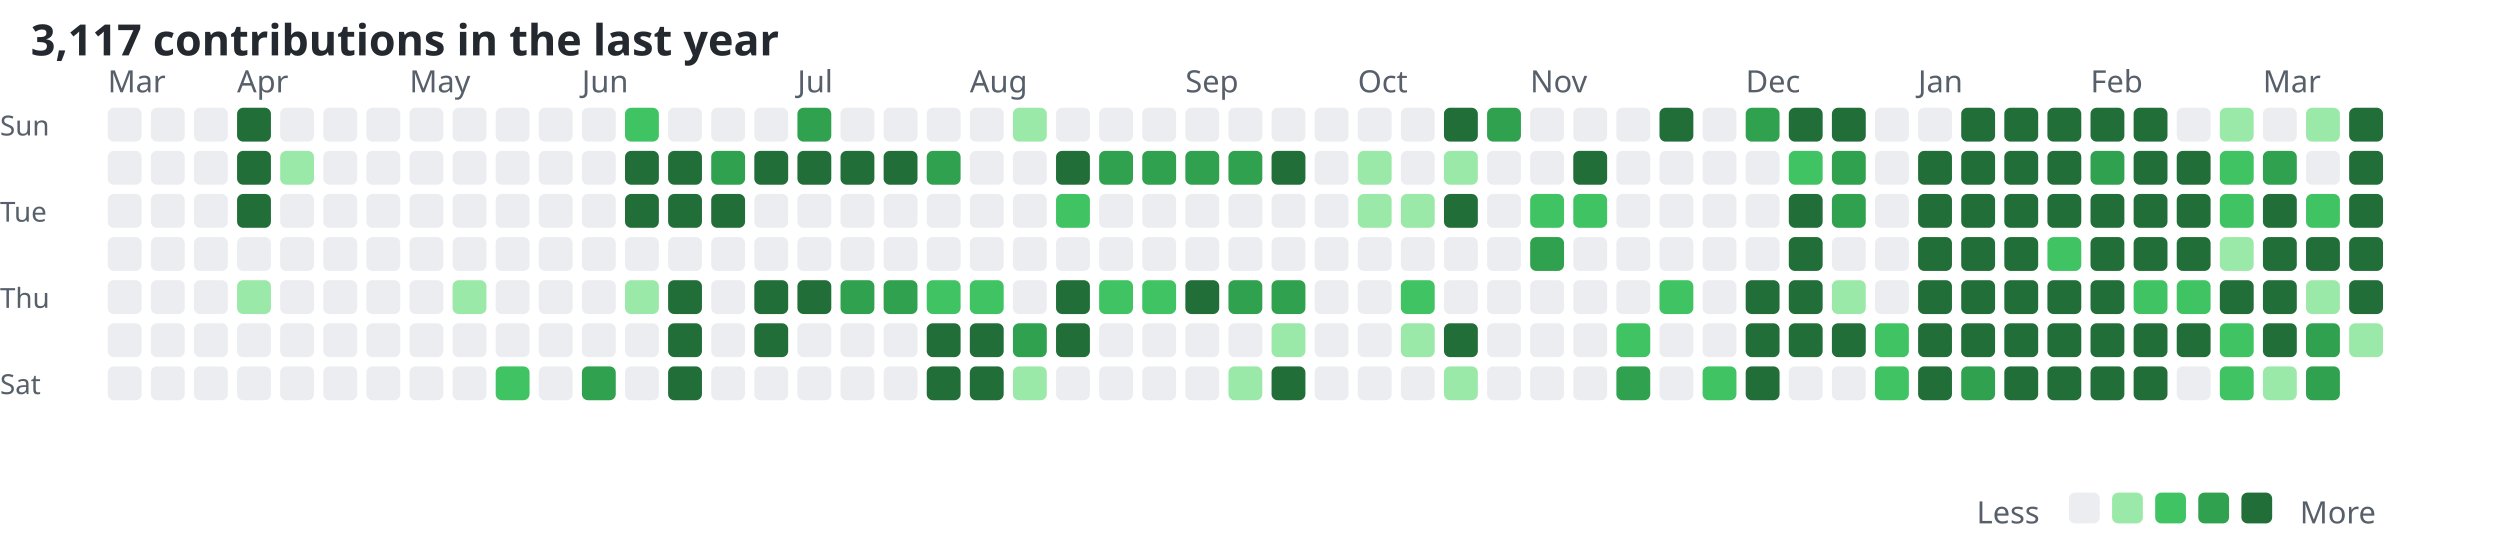
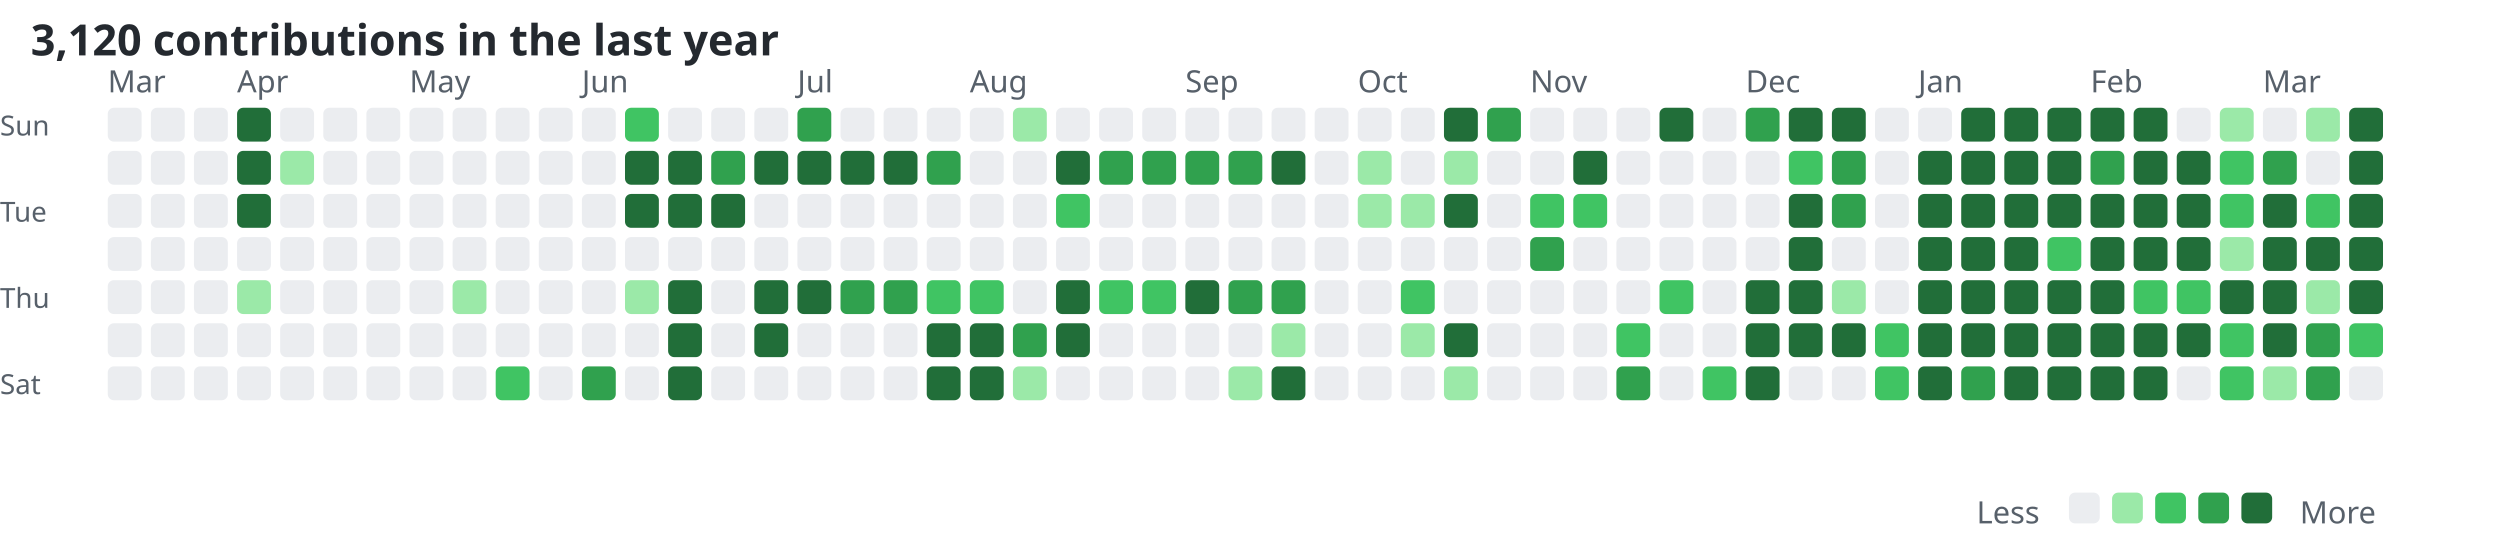
<svg xmlns="http://www.w3.org/2000/svg" width="812" height="178" viewBox="0 0 812 178">
  <style>
    .title { font: 600 14px 'Segoe UI', sans-serif; fill: #24292f; }
    .month { font: 400 10px 'Segoe UI', sans-serif; fill: #57606a; }
    .legend { font: 400 10px 'Segoe UI', sans-serif; fill: #57606a; }
    .day { font: 400 9px 'Segoe UI', sans-serif; fill: #57606a; }
  </style>
-   <text x="10" y="18" class="title">3,117 contributions in the last year</text>
+   <text x="10" y="18" class="title">3,120 contributions in the last year</text>
  <text x="35" y="30" class="month">Mar</text>
  <text x="77" y="30" class="month">Apr</text>
  <text x="133" y="30" class="month">May</text>
  <text x="189" y="30" class="month">Jun</text>
  <text x="259" y="30" class="month">Jul</text>
  <text x="315" y="30" class="month">Aug</text>
  <text x="385" y="30" class="month">Sep</text>
  <text x="441" y="30" class="month">Oct</text>
  <text x="497" y="30" class="month">Nov</text>
  <text x="567" y="30" class="month">Dec</text>
  <text x="623" y="30" class="month">Jan</text>
  <text x="679" y="30" class="month">Feb</text>
  <text x="735" y="30" class="month">Mar</text>
  <text x="0" y="44" class="day">Sun</text>
  <text x="0" y="72" class="day">Tue</text>
  <text x="0" y="100" class="day">Thu</text>
  <text x="0" y="128" class="day">Sat</text>
  <rect x="35" y="35" width="11" height="11" rx="2" ry="2" fill="#ebedf0" />
  <rect x="35" y="49" width="11" height="11" rx="2" ry="2" fill="#ebedf0" />
  <rect x="35" y="63" width="11" height="11" rx="2" ry="2" fill="#ebedf0" />
  <rect x="35" y="77" width="11" height="11" rx="2" ry="2" fill="#ebedf0" />
  <rect x="35" y="91" width="11" height="11" rx="2" ry="2" fill="#ebedf0" />
  <rect x="35" y="105" width="11" height="11" rx="2" ry="2" fill="#ebedf0" />
  <rect x="35" y="119" width="11" height="11" rx="2" ry="2" fill="#ebedf0" />
  <rect x="49" y="35" width="11" height="11" rx="2" ry="2" fill="#ebedf0" />
  <rect x="49" y="49" width="11" height="11" rx="2" ry="2" fill="#ebedf0" />
  <rect x="49" y="63" width="11" height="11" rx="2" ry="2" fill="#ebedf0" />
  <rect x="49" y="77" width="11" height="11" rx="2" ry="2" fill="#ebedf0" />
  <rect x="49" y="91" width="11" height="11" rx="2" ry="2" fill="#ebedf0" />
  <rect x="49" y="105" width="11" height="11" rx="2" ry="2" fill="#ebedf0" />
  <rect x="49" y="119" width="11" height="11" rx="2" ry="2" fill="#ebedf0" />
  <rect x="63" y="35" width="11" height="11" rx="2" ry="2" fill="#ebedf0" />
  <rect x="63" y="49" width="11" height="11" rx="2" ry="2" fill="#ebedf0" />
  <rect x="63" y="63" width="11" height="11" rx="2" ry="2" fill="#ebedf0" />
  <rect x="63" y="77" width="11" height="11" rx="2" ry="2" fill="#ebedf0" />
  <rect x="63" y="91" width="11" height="11" rx="2" ry="2" fill="#ebedf0" />
  <rect x="63" y="105" width="11" height="11" rx="2" ry="2" fill="#ebedf0" />
  <rect x="63" y="119" width="11" height="11" rx="2" ry="2" fill="#ebedf0" />
  <rect x="77" y="35" width="11" height="11" rx="2" ry="2" fill="#216e39" />
  <rect x="77" y="49" width="11" height="11" rx="2" ry="2" fill="#216e39" />
  <rect x="77" y="63" width="11" height="11" rx="2" ry="2" fill="#216e39" />
  <rect x="77" y="77" width="11" height="11" rx="2" ry="2" fill="#ebedf0" />
  <rect x="77" y="91" width="11" height="11" rx="2" ry="2" fill="#9be9a8" />
  <rect x="77" y="105" width="11" height="11" rx="2" ry="2" fill="#ebedf0" />
  <rect x="77" y="119" width="11" height="11" rx="2" ry="2" fill="#ebedf0" />
  <rect x="91" y="35" width="11" height="11" rx="2" ry="2" fill="#ebedf0" />
  <rect x="91" y="49" width="11" height="11" rx="2" ry="2" fill="#9be9a8" />
  <rect x="91" y="63" width="11" height="11" rx="2" ry="2" fill="#ebedf0" />
  <rect x="91" y="77" width="11" height="11" rx="2" ry="2" fill="#ebedf0" />
  <rect x="91" y="91" width="11" height="11" rx="2" ry="2" fill="#ebedf0" />
  <rect x="91" y="105" width="11" height="11" rx="2" ry="2" fill="#ebedf0" />
  <rect x="91" y="119" width="11" height="11" rx="2" ry="2" fill="#ebedf0" />
  <rect x="105" y="35" width="11" height="11" rx="2" ry="2" fill="#ebedf0" />
  <rect x="105" y="49" width="11" height="11" rx="2" ry="2" fill="#ebedf0" />
  <rect x="105" y="63" width="11" height="11" rx="2" ry="2" fill="#ebedf0" />
  <rect x="105" y="77" width="11" height="11" rx="2" ry="2" fill="#ebedf0" />
  <rect x="105" y="91" width="11" height="11" rx="2" ry="2" fill="#ebedf0" />
  <rect x="105" y="105" width="11" height="11" rx="2" ry="2" fill="#ebedf0" />
  <rect x="105" y="119" width="11" height="11" rx="2" ry="2" fill="#ebedf0" />
  <rect x="119" y="35" width="11" height="11" rx="2" ry="2" fill="#ebedf0" />
  <rect x="119" y="49" width="11" height="11" rx="2" ry="2" fill="#ebedf0" />
  <rect x="119" y="63" width="11" height="11" rx="2" ry="2" fill="#ebedf0" />
  <rect x="119" y="77" width="11" height="11" rx="2" ry="2" fill="#ebedf0" />
  <rect x="119" y="91" width="11" height="11" rx="2" ry="2" fill="#ebedf0" />
  <rect x="119" y="105" width="11" height="11" rx="2" ry="2" fill="#ebedf0" />
  <rect x="119" y="119" width="11" height="11" rx="2" ry="2" fill="#ebedf0" />
  <rect x="133" y="35" width="11" height="11" rx="2" ry="2" fill="#ebedf0" />
  <rect x="133" y="49" width="11" height="11" rx="2" ry="2" fill="#ebedf0" />
  <rect x="133" y="63" width="11" height="11" rx="2" ry="2" fill="#ebedf0" />
  <rect x="133" y="77" width="11" height="11" rx="2" ry="2" fill="#ebedf0" />
  <rect x="133" y="91" width="11" height="11" rx="2" ry="2" fill="#ebedf0" />
  <rect x="133" y="105" width="11" height="11" rx="2" ry="2" fill="#ebedf0" />
  <rect x="133" y="119" width="11" height="11" rx="2" ry="2" fill="#ebedf0" />
  <rect x="147" y="35" width="11" height="11" rx="2" ry="2" fill="#ebedf0" />
  <rect x="147" y="49" width="11" height="11" rx="2" ry="2" fill="#ebedf0" />
  <rect x="147" y="63" width="11" height="11" rx="2" ry="2" fill="#ebedf0" />
  <rect x="147" y="77" width="11" height="11" rx="2" ry="2" fill="#ebedf0" />
  <rect x="147" y="91" width="11" height="11" rx="2" ry="2" fill="#9be9a8" />
  <rect x="147" y="105" width="11" height="11" rx="2" ry="2" fill="#ebedf0" />
  <rect x="147" y="119" width="11" height="11" rx="2" ry="2" fill="#ebedf0" />
  <rect x="161" y="35" width="11" height="11" rx="2" ry="2" fill="#ebedf0" />
  <rect x="161" y="49" width="11" height="11" rx="2" ry="2" fill="#ebedf0" />
  <rect x="161" y="63" width="11" height="11" rx="2" ry="2" fill="#ebedf0" />
  <rect x="161" y="77" width="11" height="11" rx="2" ry="2" fill="#ebedf0" />
  <rect x="161" y="91" width="11" height="11" rx="2" ry="2" fill="#ebedf0" />
  <rect x="161" y="105" width="11" height="11" rx="2" ry="2" fill="#ebedf0" />
  <rect x="161" y="119" width="11" height="11" rx="2" ry="2" fill="#40c463" />
  <rect x="175" y="35" width="11" height="11" rx="2" ry="2" fill="#ebedf0" />
  <rect x="175" y="49" width="11" height="11" rx="2" ry="2" fill="#ebedf0" />
  <rect x="175" y="63" width="11" height="11" rx="2" ry="2" fill="#ebedf0" />
  <rect x="175" y="77" width="11" height="11" rx="2" ry="2" fill="#ebedf0" />
  <rect x="175" y="91" width="11" height="11" rx="2" ry="2" fill="#ebedf0" />
  <rect x="175" y="105" width="11" height="11" rx="2" ry="2" fill="#ebedf0" />
  <rect x="175" y="119" width="11" height="11" rx="2" ry="2" fill="#ebedf0" />
  <rect x="189" y="35" width="11" height="11" rx="2" ry="2" fill="#ebedf0" />
  <rect x="189" y="49" width="11" height="11" rx="2" ry="2" fill="#ebedf0" />
  <rect x="189" y="63" width="11" height="11" rx="2" ry="2" fill="#ebedf0" />
  <rect x="189" y="77" width="11" height="11" rx="2" ry="2" fill="#ebedf0" />
  <rect x="189" y="91" width="11" height="11" rx="2" ry="2" fill="#ebedf0" />
  <rect x="189" y="105" width="11" height="11" rx="2" ry="2" fill="#ebedf0" />
  <rect x="189" y="119" width="11" height="11" rx="2" ry="2" fill="#30a14e" />
  <rect x="203" y="35" width="11" height="11" rx="2" ry="2" fill="#40c463" />
  <rect x="203" y="49" width="11" height="11" rx="2" ry="2" fill="#216e39" />
  <rect x="203" y="63" width="11" height="11" rx="2" ry="2" fill="#216e39" />
  <rect x="203" y="77" width="11" height="11" rx="2" ry="2" fill="#ebedf0" />
  <rect x="203" y="91" width="11" height="11" rx="2" ry="2" fill="#9be9a8" />
  <rect x="203" y="105" width="11" height="11" rx="2" ry="2" fill="#ebedf0" />
  <rect x="203" y="119" width="11" height="11" rx="2" ry="2" fill="#ebedf0" />
  <rect x="217" y="35" width="11" height="11" rx="2" ry="2" fill="#ebedf0" />
  <rect x="217" y="49" width="11" height="11" rx="2" ry="2" fill="#216e39" />
  <rect x="217" y="63" width="11" height="11" rx="2" ry="2" fill="#216e39" />
  <rect x="217" y="77" width="11" height="11" rx="2" ry="2" fill="#ebedf0" />
  <rect x="217" y="91" width="11" height="11" rx="2" ry="2" fill="#216e39" />
  <rect x="217" y="105" width="11" height="11" rx="2" ry="2" fill="#216e39" />
  <rect x="217" y="119" width="11" height="11" rx="2" ry="2" fill="#216e39" />
  <rect x="231" y="35" width="11" height="11" rx="2" ry="2" fill="#ebedf0" />
  <rect x="231" y="49" width="11" height="11" rx="2" ry="2" fill="#30a14e" />
  <rect x="231" y="63" width="11" height="11" rx="2" ry="2" fill="#216e39" />
  <rect x="231" y="77" width="11" height="11" rx="2" ry="2" fill="#ebedf0" />
  <rect x="231" y="91" width="11" height="11" rx="2" ry="2" fill="#ebedf0" />
  <rect x="231" y="105" width="11" height="11" rx="2" ry="2" fill="#ebedf0" />
  <rect x="231" y="119" width="11" height="11" rx="2" ry="2" fill="#ebedf0" />
  <rect x="245" y="35" width="11" height="11" rx="2" ry="2" fill="#ebedf0" />
  <rect x="245" y="49" width="11" height="11" rx="2" ry="2" fill="#216e39" />
  <rect x="245" y="63" width="11" height="11" rx="2" ry="2" fill="#ebedf0" />
  <rect x="245" y="77" width="11" height="11" rx="2" ry="2" fill="#ebedf0" />
  <rect x="245" y="91" width="11" height="11" rx="2" ry="2" fill="#216e39" />
  <rect x="245" y="105" width="11" height="11" rx="2" ry="2" fill="#216e39" />
  <rect x="245" y="119" width="11" height="11" rx="2" ry="2" fill="#ebedf0" />
  <rect x="259" y="35" width="11" height="11" rx="2" ry="2" fill="#30a14e" />
  <rect x="259" y="49" width="11" height="11" rx="2" ry="2" fill="#216e39" />
  <rect x="259" y="63" width="11" height="11" rx="2" ry="2" fill="#ebedf0" />
  <rect x="259" y="77" width="11" height="11" rx="2" ry="2" fill="#ebedf0" />
  <rect x="259" y="91" width="11" height="11" rx="2" ry="2" fill="#216e39" />
  <rect x="259" y="105" width="11" height="11" rx="2" ry="2" fill="#ebedf0" />
  <rect x="259" y="119" width="11" height="11" rx="2" ry="2" fill="#ebedf0" />
  <rect x="273" y="35" width="11" height="11" rx="2" ry="2" fill="#ebedf0" />
  <rect x="273" y="49" width="11" height="11" rx="2" ry="2" fill="#216e39" />
  <rect x="273" y="63" width="11" height="11" rx="2" ry="2" fill="#ebedf0" />
  <rect x="273" y="77" width="11" height="11" rx="2" ry="2" fill="#ebedf0" />
  <rect x="273" y="91" width="11" height="11" rx="2" ry="2" fill="#30a14e" />
  <rect x="273" y="105" width="11" height="11" rx="2" ry="2" fill="#ebedf0" />
  <rect x="273" y="119" width="11" height="11" rx="2" ry="2" fill="#ebedf0" />
  <rect x="287" y="35" width="11" height="11" rx="2" ry="2" fill="#ebedf0" />
  <rect x="287" y="49" width="11" height="11" rx="2" ry="2" fill="#216e39" />
  <rect x="287" y="63" width="11" height="11" rx="2" ry="2" fill="#ebedf0" />
  <rect x="287" y="77" width="11" height="11" rx="2" ry="2" fill="#ebedf0" />
  <rect x="287" y="91" width="11" height="11" rx="2" ry="2" fill="#30a14e" />
  <rect x="287" y="105" width="11" height="11" rx="2" ry="2" fill="#ebedf0" />
  <rect x="287" y="119" width="11" height="11" rx="2" ry="2" fill="#ebedf0" />
  <rect x="301" y="35" width="11" height="11" rx="2" ry="2" fill="#ebedf0" />
  <rect x="301" y="49" width="11" height="11" rx="2" ry="2" fill="#30a14e" />
  <rect x="301" y="63" width="11" height="11" rx="2" ry="2" fill="#ebedf0" />
  <rect x="301" y="77" width="11" height="11" rx="2" ry="2" fill="#ebedf0" />
  <rect x="301" y="91" width="11" height="11" rx="2" ry="2" fill="#40c463" />
  <rect x="301" y="105" width="11" height="11" rx="2" ry="2" fill="#216e39" />
  <rect x="301" y="119" width="11" height="11" rx="2" ry="2" fill="#216e39" />
  <rect x="315" y="35" width="11" height="11" rx="2" ry="2" fill="#ebedf0" />
  <rect x="315" y="49" width="11" height="11" rx="2" ry="2" fill="#ebedf0" />
  <rect x="315" y="63" width="11" height="11" rx="2" ry="2" fill="#ebedf0" />
  <rect x="315" y="77" width="11" height="11" rx="2" ry="2" fill="#ebedf0" />
  <rect x="315" y="91" width="11" height="11" rx="2" ry="2" fill="#40c463" />
  <rect x="315" y="105" width="11" height="11" rx="2" ry="2" fill="#216e39" />
  <rect x="315" y="119" width="11" height="11" rx="2" ry="2" fill="#216e39" />
  <rect x="329" y="35" width="11" height="11" rx="2" ry="2" fill="#9be9a8" />
  <rect x="329" y="49" width="11" height="11" rx="2" ry="2" fill="#ebedf0" />
  <rect x="329" y="63" width="11" height="11" rx="2" ry="2" fill="#ebedf0" />
  <rect x="329" y="77" width="11" height="11" rx="2" ry="2" fill="#ebedf0" />
  <rect x="329" y="91" width="11" height="11" rx="2" ry="2" fill="#ebedf0" />
  <rect x="329" y="105" width="11" height="11" rx="2" ry="2" fill="#30a14e" />
  <rect x="329" y="119" width="11" height="11" rx="2" ry="2" fill="#9be9a8" />
  <rect x="343" y="35" width="11" height="11" rx="2" ry="2" fill="#ebedf0" />
  <rect x="343" y="49" width="11" height="11" rx="2" ry="2" fill="#216e39" />
  <rect x="343" y="63" width="11" height="11" rx="2" ry="2" fill="#40c463" />
  <rect x="343" y="77" width="11" height="11" rx="2" ry="2" fill="#ebedf0" />
  <rect x="343" y="91" width="11" height="11" rx="2" ry="2" fill="#216e39" />
  <rect x="343" y="105" width="11" height="11" rx="2" ry="2" fill="#216e39" />
  <rect x="343" y="119" width="11" height="11" rx="2" ry="2" fill="#ebedf0" />
  <rect x="357" y="35" width="11" height="11" rx="2" ry="2" fill="#ebedf0" />
  <rect x="357" y="49" width="11" height="11" rx="2" ry="2" fill="#30a14e" />
  <rect x="357" y="63" width="11" height="11" rx="2" ry="2" fill="#ebedf0" />
  <rect x="357" y="77" width="11" height="11" rx="2" ry="2" fill="#ebedf0" />
  <rect x="357" y="91" width="11" height="11" rx="2" ry="2" fill="#40c463" />
  <rect x="357" y="105" width="11" height="11" rx="2" ry="2" fill="#ebedf0" />
  <rect x="357" y="119" width="11" height="11" rx="2" ry="2" fill="#ebedf0" />
  <rect x="371" y="35" width="11" height="11" rx="2" ry="2" fill="#ebedf0" />
  <rect x="371" y="49" width="11" height="11" rx="2" ry="2" fill="#30a14e" />
  <rect x="371" y="63" width="11" height="11" rx="2" ry="2" fill="#ebedf0" />
  <rect x="371" y="77" width="11" height="11" rx="2" ry="2" fill="#ebedf0" />
  <rect x="371" y="91" width="11" height="11" rx="2" ry="2" fill="#40c463" />
  <rect x="371" y="105" width="11" height="11" rx="2" ry="2" fill="#ebedf0" />
  <rect x="371" y="119" width="11" height="11" rx="2" ry="2" fill="#ebedf0" />
  <rect x="385" y="35" width="11" height="11" rx="2" ry="2" fill="#ebedf0" />
  <rect x="385" y="49" width="11" height="11" rx="2" ry="2" fill="#30a14e" />
  <rect x="385" y="63" width="11" height="11" rx="2" ry="2" fill="#ebedf0" />
  <rect x="385" y="77" width="11" height="11" rx="2" ry="2" fill="#ebedf0" />
  <rect x="385" y="91" width="11" height="11" rx="2" ry="2" fill="#216e39" />
  <rect x="385" y="105" width="11" height="11" rx="2" ry="2" fill="#ebedf0" />
  <rect x="385" y="119" width="11" height="11" rx="2" ry="2" fill="#ebedf0" />
  <rect x="399" y="35" width="11" height="11" rx="2" ry="2" fill="#ebedf0" />
  <rect x="399" y="49" width="11" height="11" rx="2" ry="2" fill="#30a14e" />
  <rect x="399" y="63" width="11" height="11" rx="2" ry="2" fill="#ebedf0" />
  <rect x="399" y="77" width="11" height="11" rx="2" ry="2" fill="#ebedf0" />
  <rect x="399" y="91" width="11" height="11" rx="2" ry="2" fill="#30a14e" />
  <rect x="399" y="105" width="11" height="11" rx="2" ry="2" fill="#ebedf0" />
  <rect x="399" y="119" width="11" height="11" rx="2" ry="2" fill="#9be9a8" />
  <rect x="413" y="35" width="11" height="11" rx="2" ry="2" fill="#ebedf0" />
  <rect x="413" y="49" width="11" height="11" rx="2" ry="2" fill="#216e39" />
  <rect x="413" y="63" width="11" height="11" rx="2" ry="2" fill="#ebedf0" />
  <rect x="413" y="77" width="11" height="11" rx="2" ry="2" fill="#ebedf0" />
  <rect x="413" y="91" width="11" height="11" rx="2" ry="2" fill="#30a14e" />
  <rect x="413" y="105" width="11" height="11" rx="2" ry="2" fill="#9be9a8" />
  <rect x="413" y="119" width="11" height="11" rx="2" ry="2" fill="#216e39" />
  <rect x="427" y="35" width="11" height="11" rx="2" ry="2" fill="#ebedf0" />
  <rect x="427" y="49" width="11" height="11" rx="2" ry="2" fill="#ebedf0" />
  <rect x="427" y="63" width="11" height="11" rx="2" ry="2" fill="#ebedf0" />
  <rect x="427" y="77" width="11" height="11" rx="2" ry="2" fill="#ebedf0" />
  <rect x="427" y="91" width="11" height="11" rx="2" ry="2" fill="#ebedf0" />
  <rect x="427" y="105" width="11" height="11" rx="2" ry="2" fill="#ebedf0" />
  <rect x="427" y="119" width="11" height="11" rx="2" ry="2" fill="#ebedf0" />
  <rect x="441" y="35" width="11" height="11" rx="2" ry="2" fill="#ebedf0" />
  <rect x="441" y="49" width="11" height="11" rx="2" ry="2" fill="#9be9a8" />
  <rect x="441" y="63" width="11" height="11" rx="2" ry="2" fill="#9be9a8" />
  <rect x="441" y="77" width="11" height="11" rx="2" ry="2" fill="#ebedf0" />
  <rect x="441" y="91" width="11" height="11" rx="2" ry="2" fill="#ebedf0" />
  <rect x="441" y="105" width="11" height="11" rx="2" ry="2" fill="#ebedf0" />
  <rect x="441" y="119" width="11" height="11" rx="2" ry="2" fill="#ebedf0" />
  <rect x="455" y="35" width="11" height="11" rx="2" ry="2" fill="#ebedf0" />
  <rect x="455" y="49" width="11" height="11" rx="2" ry="2" fill="#ebedf0" />
  <rect x="455" y="63" width="11" height="11" rx="2" ry="2" fill="#9be9a8" />
  <rect x="455" y="77" width="11" height="11" rx="2" ry="2" fill="#ebedf0" />
  <rect x="455" y="91" width="11" height="11" rx="2" ry="2" fill="#40c463" />
  <rect x="455" y="105" width="11" height="11" rx="2" ry="2" fill="#9be9a8" />
  <rect x="455" y="119" width="11" height="11" rx="2" ry="2" fill="#ebedf0" />
  <rect x="469" y="35" width="11" height="11" rx="2" ry="2" fill="#216e39" />
  <rect x="469" y="49" width="11" height="11" rx="2" ry="2" fill="#9be9a8" />
  <rect x="469" y="63" width="11" height="11" rx="2" ry="2" fill="#216e39" />
  <rect x="469" y="77" width="11" height="11" rx="2" ry="2" fill="#ebedf0" />
  <rect x="469" y="91" width="11" height="11" rx="2" ry="2" fill="#ebedf0" />
  <rect x="469" y="105" width="11" height="11" rx="2" ry="2" fill="#216e39" />
  <rect x="469" y="119" width="11" height="11" rx="2" ry="2" fill="#9be9a8" />
  <rect x="483" y="35" width="11" height="11" rx="2" ry="2" fill="#30a14e" />
  <rect x="483" y="49" width="11" height="11" rx="2" ry="2" fill="#ebedf0" />
  <rect x="483" y="63" width="11" height="11" rx="2" ry="2" fill="#ebedf0" />
  <rect x="483" y="77" width="11" height="11" rx="2" ry="2" fill="#ebedf0" />
  <rect x="483" y="91" width="11" height="11" rx="2" ry="2" fill="#ebedf0" />
  <rect x="483" y="105" width="11" height="11" rx="2" ry="2" fill="#ebedf0" />
  <rect x="483" y="119" width="11" height="11" rx="2" ry="2" fill="#ebedf0" />
  <rect x="497" y="35" width="11" height="11" rx="2" ry="2" fill="#ebedf0" />
  <rect x="497" y="49" width="11" height="11" rx="2" ry="2" fill="#ebedf0" />
  <rect x="497" y="63" width="11" height="11" rx="2" ry="2" fill="#40c463" />
  <rect x="497" y="77" width="11" height="11" rx="2" ry="2" fill="#30a14e" />
  <rect x="497" y="91" width="11" height="11" rx="2" ry="2" fill="#ebedf0" />
  <rect x="497" y="105" width="11" height="11" rx="2" ry="2" fill="#ebedf0" />
  <rect x="497" y="119" width="11" height="11" rx="2" ry="2" fill="#ebedf0" />
  <rect x="511" y="35" width="11" height="11" rx="2" ry="2" fill="#ebedf0" />
  <rect x="511" y="49" width="11" height="11" rx="2" ry="2" fill="#216e39" />
  <rect x="511" y="63" width="11" height="11" rx="2" ry="2" fill="#40c463" />
  <rect x="511" y="77" width="11" height="11" rx="2" ry="2" fill="#ebedf0" />
  <rect x="511" y="91" width="11" height="11" rx="2" ry="2" fill="#ebedf0" />
  <rect x="511" y="105" width="11" height="11" rx="2" ry="2" fill="#ebedf0" />
  <rect x="511" y="119" width="11" height="11" rx="2" ry="2" fill="#ebedf0" />
  <rect x="525" y="35" width="11" height="11" rx="2" ry="2" fill="#ebedf0" />
  <rect x="525" y="49" width="11" height="11" rx="2" ry="2" fill="#ebedf0" />
  <rect x="525" y="63" width="11" height="11" rx="2" ry="2" fill="#ebedf0" />
  <rect x="525" y="77" width="11" height="11" rx="2" ry="2" fill="#ebedf0" />
  <rect x="525" y="91" width="11" height="11" rx="2" ry="2" fill="#ebedf0" />
  <rect x="525" y="105" width="11" height="11" rx="2" ry="2" fill="#40c463" />
  <rect x="525" y="119" width="11" height="11" rx="2" ry="2" fill="#30a14e" />
  <rect x="539" y="35" width="11" height="11" rx="2" ry="2" fill="#216e39" />
  <rect x="539" y="49" width="11" height="11" rx="2" ry="2" fill="#ebedf0" />
  <rect x="539" y="63" width="11" height="11" rx="2" ry="2" fill="#ebedf0" />
  <rect x="539" y="77" width="11" height="11" rx="2" ry="2" fill="#ebedf0" />
  <rect x="539" y="91" width="11" height="11" rx="2" ry="2" fill="#40c463" />
  <rect x="539" y="105" width="11" height="11" rx="2" ry="2" fill="#ebedf0" />
  <rect x="539" y="119" width="11" height="11" rx="2" ry="2" fill="#ebedf0" />
  <rect x="553" y="35" width="11" height="11" rx="2" ry="2" fill="#ebedf0" />
  <rect x="553" y="49" width="11" height="11" rx="2" ry="2" fill="#ebedf0" />
  <rect x="553" y="63" width="11" height="11" rx="2" ry="2" fill="#ebedf0" />
  <rect x="553" y="77" width="11" height="11" rx="2" ry="2" fill="#ebedf0" />
  <rect x="553" y="91" width="11" height="11" rx="2" ry="2" fill="#ebedf0" />
  <rect x="553" y="105" width="11" height="11" rx="2" ry="2" fill="#ebedf0" />
  <rect x="553" y="119" width="11" height="11" rx="2" ry="2" fill="#40c463" />
  <rect x="567" y="35" width="11" height="11" rx="2" ry="2" fill="#30a14e" />
  <rect x="567" y="49" width="11" height="11" rx="2" ry="2" fill="#ebedf0" />
  <rect x="567" y="63" width="11" height="11" rx="2" ry="2" fill="#ebedf0" />
  <rect x="567" y="77" width="11" height="11" rx="2" ry="2" fill="#ebedf0" />
  <rect x="567" y="91" width="11" height="11" rx="2" ry="2" fill="#216e39" />
  <rect x="567" y="105" width="11" height="11" rx="2" ry="2" fill="#216e39" />
  <rect x="567" y="119" width="11" height="11" rx="2" ry="2" fill="#216e39" />
  <rect x="581" y="35" width="11" height="11" rx="2" ry="2" fill="#216e39" />
  <rect x="581" y="49" width="11" height="11" rx="2" ry="2" fill="#40c463" />
  <rect x="581" y="63" width="11" height="11" rx="2" ry="2" fill="#216e39" />
  <rect x="581" y="77" width="11" height="11" rx="2" ry="2" fill="#216e39" />
  <rect x="581" y="91" width="11" height="11" rx="2" ry="2" fill="#216e39" />
  <rect x="581" y="105" width="11" height="11" rx="2" ry="2" fill="#216e39" />
  <rect x="581" y="119" width="11" height="11" rx="2" ry="2" fill="#ebedf0" />
  <rect x="595" y="35" width="11" height="11" rx="2" ry="2" fill="#216e39" />
  <rect x="595" y="49" width="11" height="11" rx="2" ry="2" fill="#30a14e" />
  <rect x="595" y="63" width="11" height="11" rx="2" ry="2" fill="#30a14e" />
  <rect x="595" y="77" width="11" height="11" rx="2" ry="2" fill="#ebedf0" />
  <rect x="595" y="91" width="11" height="11" rx="2" ry="2" fill="#9be9a8" />
  <rect x="595" y="105" width="11" height="11" rx="2" ry="2" fill="#216e39" />
  <rect x="595" y="119" width="11" height="11" rx="2" ry="2" fill="#ebedf0" />
  <rect x="609" y="35" width="11" height="11" rx="2" ry="2" fill="#ebedf0" />
  <rect x="609" y="49" width="11" height="11" rx="2" ry="2" fill="#ebedf0" />
  <rect x="609" y="63" width="11" height="11" rx="2" ry="2" fill="#ebedf0" />
  <rect x="609" y="77" width="11" height="11" rx="2" ry="2" fill="#ebedf0" />
  <rect x="609" y="91" width="11" height="11" rx="2" ry="2" fill="#ebedf0" />
  <rect x="609" y="105" width="11" height="11" rx="2" ry="2" fill="#40c463" />
  <rect x="609" y="119" width="11" height="11" rx="2" ry="2" fill="#40c463" />
  <rect x="623" y="35" width="11" height="11" rx="2" ry="2" fill="#ebedf0" />
  <rect x="623" y="49" width="11" height="11" rx="2" ry="2" fill="#216e39" />
  <rect x="623" y="63" width="11" height="11" rx="2" ry="2" fill="#216e39" />
  <rect x="623" y="77" width="11" height="11" rx="2" ry="2" fill="#216e39" />
  <rect x="623" y="91" width="11" height="11" rx="2" ry="2" fill="#216e39" />
  <rect x="623" y="105" width="11" height="11" rx="2" ry="2" fill="#216e39" />
  <rect x="623" y="119" width="11" height="11" rx="2" ry="2" fill="#216e39" />
  <rect x="637" y="35" width="11" height="11" rx="2" ry="2" fill="#216e39" />
  <rect x="637" y="49" width="11" height="11" rx="2" ry="2" fill="#216e39" />
  <rect x="637" y="63" width="11" height="11" rx="2" ry="2" fill="#216e39" />
  <rect x="637" y="77" width="11" height="11" rx="2" ry="2" fill="#216e39" />
  <rect x="637" y="91" width="11" height="11" rx="2" ry="2" fill="#216e39" />
  <rect x="637" y="105" width="11" height="11" rx="2" ry="2" fill="#216e39" />
  <rect x="637" y="119" width="11" height="11" rx="2" ry="2" fill="#30a14e" />
  <rect x="651" y="35" width="11" height="11" rx="2" ry="2" fill="#216e39" />
  <rect x="651" y="49" width="11" height="11" rx="2" ry="2" fill="#216e39" />
  <rect x="651" y="63" width="11" height="11" rx="2" ry="2" fill="#216e39" />
  <rect x="651" y="77" width="11" height="11" rx="2" ry="2" fill="#216e39" />
  <rect x="651" y="91" width="11" height="11" rx="2" ry="2" fill="#216e39" />
  <rect x="651" y="105" width="11" height="11" rx="2" ry="2" fill="#216e39" />
  <rect x="651" y="119" width="11" height="11" rx="2" ry="2" fill="#216e39" />
  <rect x="665" y="35" width="11" height="11" rx="2" ry="2" fill="#216e39" />
  <rect x="665" y="49" width="11" height="11" rx="2" ry="2" fill="#216e39" />
  <rect x="665" y="63" width="11" height="11" rx="2" ry="2" fill="#216e39" />
  <rect x="665" y="77" width="11" height="11" rx="2" ry="2" fill="#40c463" />
  <rect x="665" y="91" width="11" height="11" rx="2" ry="2" fill="#216e39" />
  <rect x="665" y="105" width="11" height="11" rx="2" ry="2" fill="#216e39" />
  <rect x="665" y="119" width="11" height="11" rx="2" ry="2" fill="#216e39" />
  <rect x="679" y="35" width="11" height="11" rx="2" ry="2" fill="#216e39" />
  <rect x="679" y="49" width="11" height="11" rx="2" ry="2" fill="#30a14e" />
  <rect x="679" y="63" width="11" height="11" rx="2" ry="2" fill="#216e39" />
  <rect x="679" y="77" width="11" height="11" rx="2" ry="2" fill="#216e39" />
  <rect x="679" y="91" width="11" height="11" rx="2" ry="2" fill="#216e39" />
  <rect x="679" y="105" width="11" height="11" rx="2" ry="2" fill="#216e39" />
  <rect x="679" y="119" width="11" height="11" rx="2" ry="2" fill="#216e39" />
  <rect x="693" y="35" width="11" height="11" rx="2" ry="2" fill="#216e39" />
  <rect x="693" y="49" width="11" height="11" rx="2" ry="2" fill="#216e39" />
  <rect x="693" y="63" width="11" height="11" rx="2" ry="2" fill="#216e39" />
  <rect x="693" y="77" width="11" height="11" rx="2" ry="2" fill="#216e39" />
  <rect x="693" y="91" width="11" height="11" rx="2" ry="2" fill="#40c463" />
  <rect x="693" y="105" width="11" height="11" rx="2" ry="2" fill="#216e39" />
  <rect x="693" y="119" width="11" height="11" rx="2" ry="2" fill="#216e39" />
  <rect x="707" y="35" width="11" height="11" rx="2" ry="2" fill="#ebedf0" />
  <rect x="707" y="49" width="11" height="11" rx="2" ry="2" fill="#216e39" />
  <rect x="707" y="63" width="11" height="11" rx="2" ry="2" fill="#216e39" />
  <rect x="707" y="77" width="11" height="11" rx="2" ry="2" fill="#216e39" />
  <rect x="707" y="91" width="11" height="11" rx="2" ry="2" fill="#40c463" />
  <rect x="707" y="105" width="11" height="11" rx="2" ry="2" fill="#216e39" />
  <rect x="707" y="119" width="11" height="11" rx="2" ry="2" fill="#ebedf0" />
  <rect x="721" y="35" width="11" height="11" rx="2" ry="2" fill="#9be9a8" />
  <rect x="721" y="49" width="11" height="11" rx="2" ry="2" fill="#40c463" />
  <rect x="721" y="63" width="11" height="11" rx="2" ry="2" fill="#40c463" />
  <rect x="721" y="77" width="11" height="11" rx="2" ry="2" fill="#9be9a8" />
  <rect x="721" y="91" width="11" height="11" rx="2" ry="2" fill="#216e39" />
  <rect x="721" y="105" width="11" height="11" rx="2" ry="2" fill="#40c463" />
  <rect x="721" y="119" width="11" height="11" rx="2" ry="2" fill="#40c463" />
  <rect x="735" y="35" width="11" height="11" rx="2" ry="2" fill="#ebedf0" />
  <rect x="735" y="49" width="11" height="11" rx="2" ry="2" fill="#30a14e" />
  <rect x="735" y="63" width="11" height="11" rx="2" ry="2" fill="#216e39" />
  <rect x="735" y="77" width="11" height="11" rx="2" ry="2" fill="#216e39" />
  <rect x="735" y="91" width="11" height="11" rx="2" ry="2" fill="#216e39" />
  <rect x="735" y="105" width="11" height="11" rx="2" ry="2" fill="#216e39" />
  <rect x="735" y="119" width="11" height="11" rx="2" ry="2" fill="#9be9a8" />
  <rect x="749" y="35" width="11" height="11" rx="2" ry="2" fill="#9be9a8" />
  <rect x="749" y="49" width="11" height="11" rx="2" ry="2" fill="#ebedf0" />
  <rect x="749" y="63" width="11" height="11" rx="2" ry="2" fill="#40c463" />
  <rect x="749" y="77" width="11" height="11" rx="2" ry="2" fill="#216e39" />
  <rect x="749" y="91" width="11" height="11" rx="2" ry="2" fill="#9be9a8" />
  <rect x="749" y="105" width="11" height="11" rx="2" ry="2" fill="#30a14e" />
  <rect x="749" y="119" width="11" height="11" rx="2" ry="2" fill="#30a14e" />
  <rect x="763" y="35" width="11" height="11" rx="2" ry="2" fill="#216e39" />
  <rect x="763" y="49" width="11" height="11" rx="2" ry="2" fill="#216e39" />
  <rect x="763" y="63" width="11" height="11" rx="2" ry="2" fill="#216e39" />
  <rect x="763" y="77" width="11" height="11" rx="2" ry="2" fill="#216e39" />
  <rect x="763" y="91" width="11" height="11" rx="2" ry="2" fill="#216e39" />
-   <rect x="763" y="105" width="11" height="11" rx="2" ry="2" fill="#9be9a8" />
+   <rect x="763" y="105" width="11" height="11" rx="2" ry="2" fill="#40c463" />
+   <rect x="763" y="119" width="11" height="11" rx="2" ry="2" fill="#ebedf0" />
  <text x="642" y="170" class="legend">Less</text>
  <rect x="672" y="160" width="10" height="10" rx="2" fill="#ebedf0" />
  <rect x="686" y="160" width="10" height="10" rx="2" fill="#9be9a8" />
  <rect x="700" y="160" width="10" height="10" rx="2" fill="#40c463" />
  <rect x="714" y="160" width="10" height="10" rx="2" fill="#30a14e" />
  <rect x="728" y="160" width="10" height="10" rx="2" fill="#216e39" />
  <text x="747" y="170" class="legend">More</text>
</svg>
